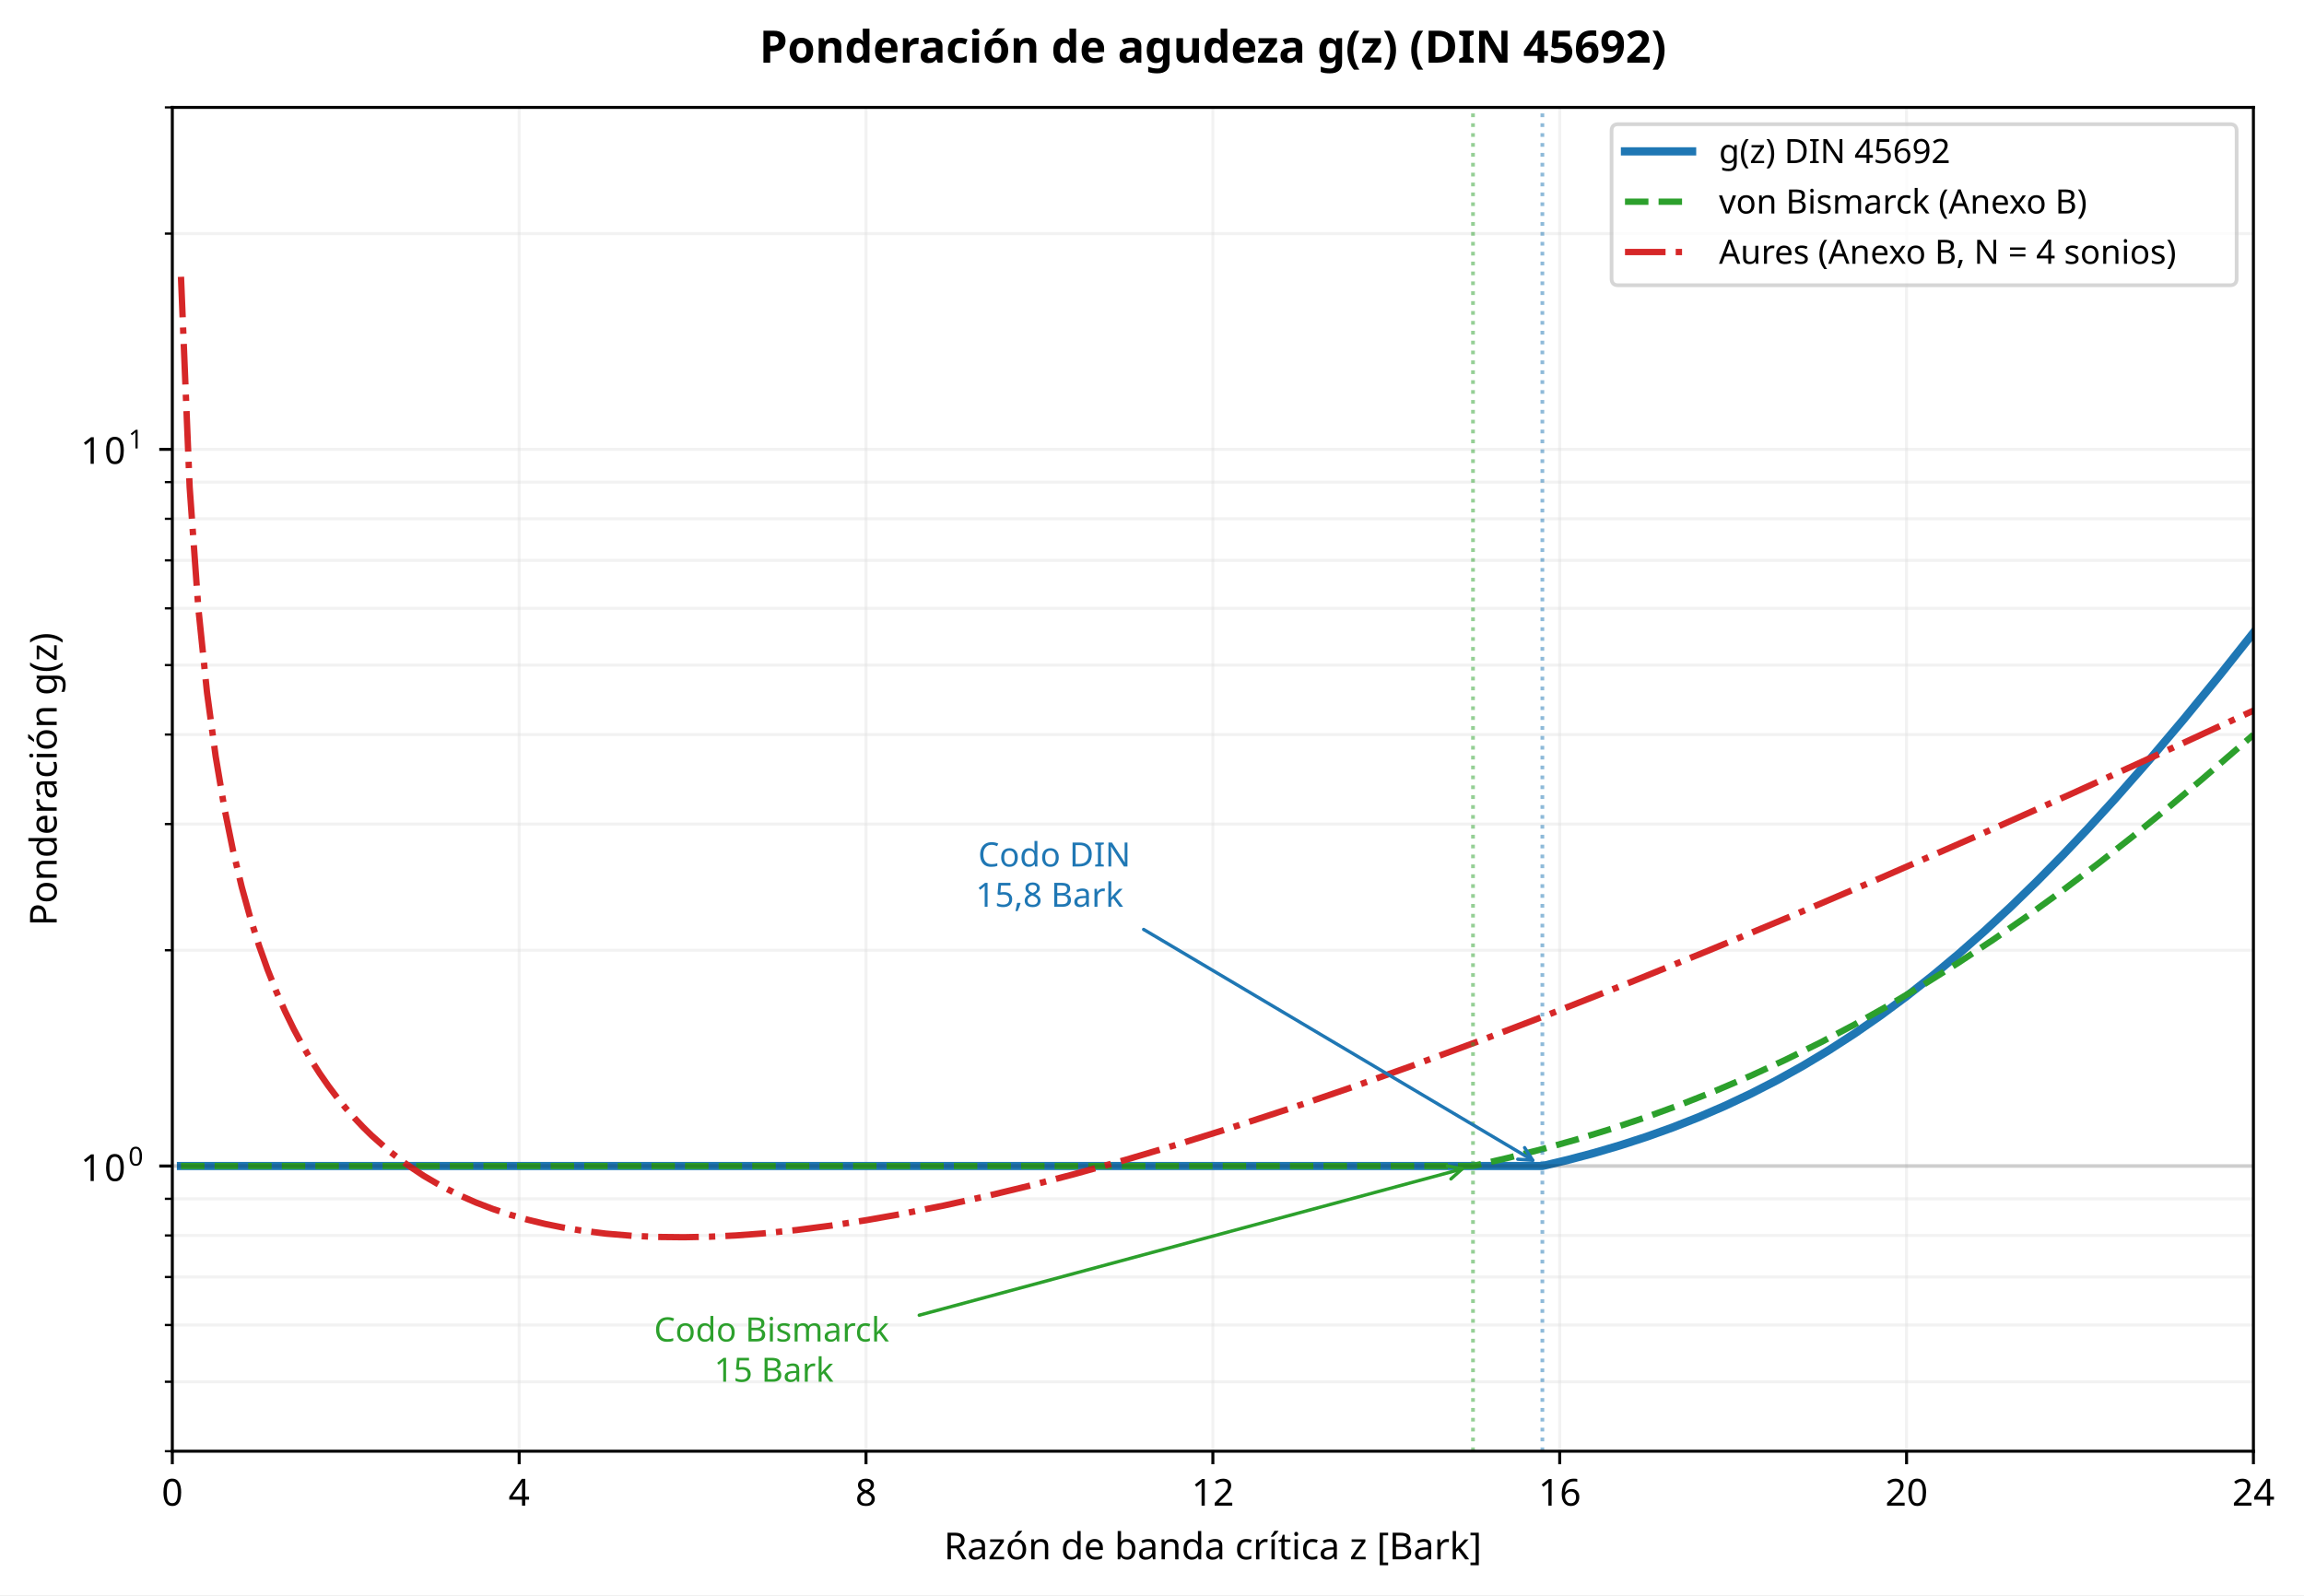
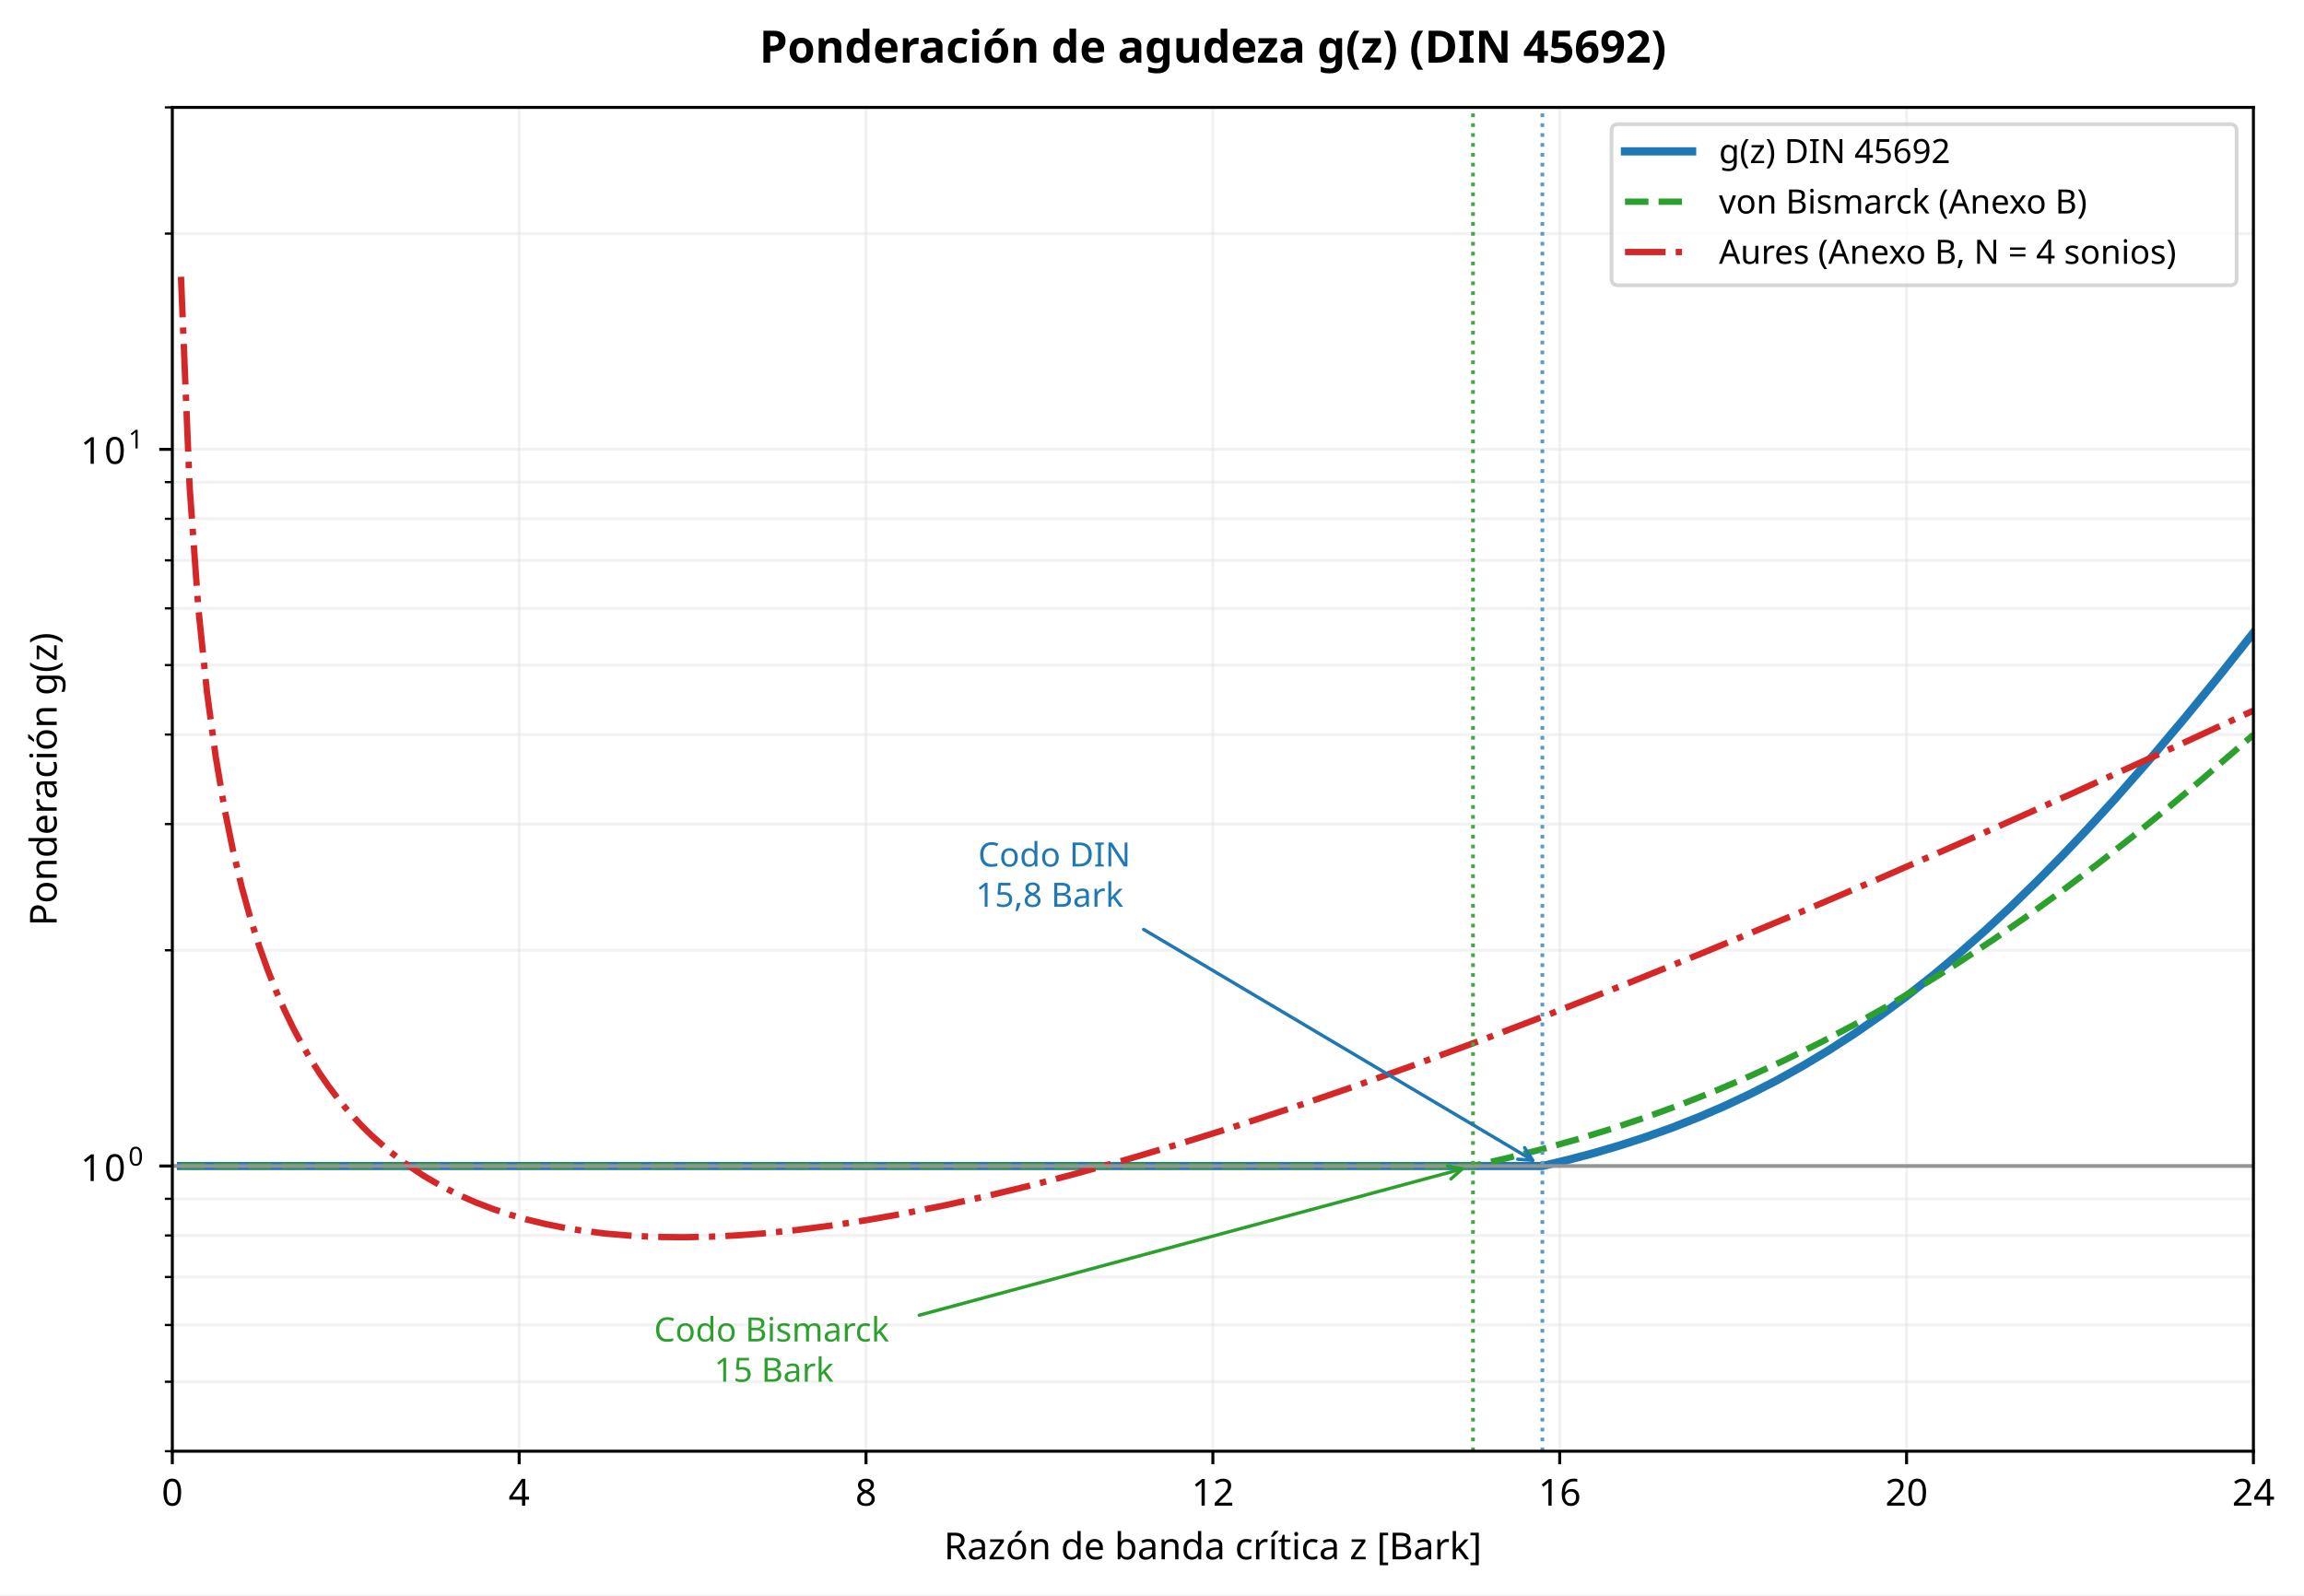
<svg xmlns="http://www.w3.org/2000/svg" xmlns:xlink="http://www.w3.org/1999/xlink" width="617.763pt" height="427.759pt" viewBox="0 0 617.763 427.759" version="1.1">
  <defs>
    <style type="text/css">*{stroke-linejoin: round; stroke-linecap: butt}</style>
  </defs>
  <g id="figure_1">
    <g id="patch_1">
      <path d="M 0 427.759  L 617.763 427.759  L 617.763 0  L 0 0  z " style="fill: #ffffff" />
    </g>
    <g id="axes_1">
      <g id="patch_2">
        <path d="M 46.201 389.158  L 604.201 389.158  L 604.201 28.798  L 46.201 28.798  z " style="fill: #ffffff" />
      </g>
      <g id="matplotlib.axis_1">
        <g id="xtick_1">
          <g id="line2d_1">
            <path d="M 46.201 389.158  L 46.201 28.798  " clip-path="url(#pf1b2cd13be)" style="fill: none; stroke: #e0e0e0; stroke-opacity: 0.4; stroke-width: 0.8; stroke-linecap: square" />
          </g>
          <g id="line2d_2">
            <defs>
              <path id="m3d27035b55" d="M 0 0  L 0 3.5  " style="stroke: #000000; stroke-width: 0.8" />
            </defs>
            <g>
              <use xlink:href="#m3d27035b55" x="46.201" y="389.158" style="stroke: #000000; stroke-width: 0.8" />
            </g>
          </g>
          <g id="text_1">
            <text style="font-size: 10px; font-family: sans-serif; text-anchor: middle" x="46.201" y="403.756" transform="rotate(-0 46.20078 403.7558)">0</text>
          </g>
        </g>
        <g id="xtick_2">
          <g id="line2d_3">
            <path d="M 139.201 389.158  L 139.201 28.798  " clip-path="url(#pf1b2cd13be)" style="fill: none; stroke: #e0e0e0; stroke-opacity: 0.4; stroke-width: 0.8; stroke-linecap: square" />
          </g>
          <g id="line2d_4">
            <g>
              <use xlink:href="#m3d27035b55" x="139.201" y="389.158" style="stroke: #000000; stroke-width: 0.8" />
            </g>
          </g>
          <g id="text_2">
            <text style="font-size: 10px; font-family: sans-serif; text-anchor: middle" x="139.201" y="403.756" transform="rotate(-0 139.2008 403.7558)">4</text>
          </g>
        </g>
        <g id="xtick_3">
          <g id="line2d_5">
            <path d="M 232.201 389.158  L 232.201 28.798  " clip-path="url(#pf1b2cd13be)" style="fill: none; stroke: #e0e0e0; stroke-opacity: 0.4; stroke-width: 0.8; stroke-linecap: square" />
          </g>
          <g id="line2d_6">
            <g>
              <use xlink:href="#m3d27035b55" x="232.201" y="389.158" style="stroke: #000000; stroke-width: 0.8" />
            </g>
          </g>
          <g id="text_3">
            <text style="font-size: 10px; font-family: sans-serif; text-anchor: middle" x="232.201" y="403.756" transform="rotate(-0 232.2008 403.7558)">8</text>
          </g>
        </g>
        <g id="xtick_4">
          <g id="line2d_7">
            <path d="M 325.201 389.158  L 325.201 28.798  " clip-path="url(#pf1b2cd13be)" style="fill: none; stroke: #e0e0e0; stroke-opacity: 0.4; stroke-width: 0.8; stroke-linecap: square" />
          </g>
          <g id="line2d_8">
            <g>
              <use xlink:href="#m3d27035b55" x="325.201" y="389.158" style="stroke: #000000; stroke-width: 0.8" />
            </g>
          </g>
          <g id="text_4">
            <text style="font-size: 10px; font-family: sans-serif; text-anchor: middle" x="325.201" y="403.756" transform="rotate(-0 325.2008 403.7558)">12</text>
          </g>
        </g>
        <g id="xtick_5">
          <g id="line2d_9">
            <path d="M 418.201 389.158  L 418.201 28.798  " clip-path="url(#pf1b2cd13be)" style="fill: none; stroke: #e0e0e0; stroke-opacity: 0.4; stroke-width: 0.8; stroke-linecap: square" />
          </g>
          <g id="line2d_10">
            <g>
              <use xlink:href="#m3d27035b55" x="418.201" y="389.158" style="stroke: #000000; stroke-width: 0.8" />
            </g>
          </g>
          <g id="text_5">
            <text style="font-size: 10px; font-family: sans-serif; text-anchor: middle" x="418.201" y="403.756" transform="rotate(-0 418.2008 403.7558)">16</text>
          </g>
        </g>
        <g id="xtick_6">
          <g id="line2d_11">
            <path d="M 511.201 389.158  L 511.201 28.798  " clip-path="url(#pf1b2cd13be)" style="fill: none; stroke: #e0e0e0; stroke-opacity: 0.4; stroke-width: 0.8; stroke-linecap: square" />
          </g>
          <g id="line2d_12">
            <g>
              <use xlink:href="#m3d27035b55" x="511.201" y="389.158" style="stroke: #000000; stroke-width: 0.8" />
            </g>
          </g>
          <g id="text_6">
            <text style="font-size: 10px; font-family: sans-serif; text-anchor: middle" x="511.201" y="403.756" transform="rotate(-0 511.2008 403.7558)">20</text>
          </g>
        </g>
        <g id="xtick_7">
          <g id="line2d_13">
            <path d="M 604.201 389.158  L 604.201 28.798  " clip-path="url(#pf1b2cd13be)" style="fill: none; stroke: #e0e0e0; stroke-opacity: 0.4; stroke-width: 0.8; stroke-linecap: square" />
          </g>
          <g id="line2d_14">
            <g>
              <use xlink:href="#m3d27035b55" x="604.201" y="389.158" style="stroke: #000000; stroke-width: 0.8" />
            </g>
          </g>
          <g id="text_7">
            <text style="font-size: 10px; font-family: sans-serif; text-anchor: middle" x="604.201" y="403.756" transform="rotate(-0 604.2008 403.7558)">24</text>
          </g>
        </g>
        <g id="text_8">
          <text style="font-size: 10px; font-family: sans-serif; text-anchor: middle" x="325.201" y="418.157" transform="rotate(-0 325.2008 418.1566)">Razón de banda crítica z [Bark]</text>
        </g>
      </g>
      <g id="matplotlib.axis_2">
        <g id="ytick_1">
          <g id="line2d_15">
            <path d="M 46.201 312.68  L 604.201 312.68  " clip-path="url(#pf1b2cd13be)" style="fill: none; stroke: #e0e0e0; stroke-opacity: 0.4; stroke-width: 0.8; stroke-linecap: square" />
          </g>
          <g id="line2d_16">
            <defs>
              <path id="mef640d9f3a" d="M 0 0  L -3.5 0  " style="stroke: #000000; stroke-width: 0.8" />
            </defs>
            <g>
              <use xlink:href="#mef640d9f3a" x="46.201" y="312.68" style="stroke: #000000; stroke-width: 0.8" />
            </g>
          </g>
          <g id="text_9">
            <g transform="translate(21.60078 317.3797)">
              <text>
                <tspan x="0" y="-0.675" style="font-size: 10px; font-family: sans-serif">1</tspan>
                <tspan x="6.362" y="-0.675" style="font-size: 10px; font-family: sans-serif">0</tspan>
                <tspan x="12.82" y="-4.805" style="font-size: 7px; font-family: sans-serif">0</tspan>
              </text>
            </g>
          </g>
        </g>
        <g id="ytick_2">
          <g id="line2d_17">
            <path d="M 46.201 120.494  L 604.201 120.494  " clip-path="url(#pf1b2cd13be)" style="fill: none; stroke: #e0e0e0; stroke-opacity: 0.4; stroke-width: 0.8; stroke-linecap: square" />
          </g>
          <g id="line2d_18">
            <g>
              <use xlink:href="#mef640d9f3a" x="46.201" y="120.494" style="stroke: #000000; stroke-width: 0.8" />
            </g>
          </g>
          <g id="text_10">
            <g transform="translate(21.60078 125.144)">
              <text>
                <tspan x="0" y="-0.762" style="font-size: 10px; font-family: sans-serif">1</tspan>
                <tspan x="6.362" y="-0.762" style="font-size: 10px; font-family: sans-serif">0</tspan>
                <tspan x="12.82" y="-4.892" style="font-size: 7px; font-family: sans-serif">1</tspan>
              </text>
            </g>
          </g>
        </g>
        <g id="ytick_3">
          <g id="line2d_19">
            <path d="M 46.201 389.158  L 604.201 389.158  " clip-path="url(#pf1b2cd13be)" style="fill: none; stroke: #e0e0e0; stroke-opacity: 0.4; stroke-width: 0.8; stroke-linecap: square" />
          </g>
          <g id="line2d_20">
            <defs>
              <path id="m28777203c7" d="M 0 0  L -2 0  " style="stroke: #000000; stroke-width: 0.6" />
            </defs>
            <g>
              <use xlink:href="#m28777203c7" x="46.201" y="389.158" style="stroke: #000000; stroke-width: 0.6" />
            </g>
          </g>
        </g>
        <g id="ytick_4">
          <g id="line2d_21">
            <path d="M 46.201 370.533  L 604.201 370.533  " clip-path="url(#pf1b2cd13be)" style="fill: none; stroke: #e0e0e0; stroke-opacity: 0.4; stroke-width: 0.8; stroke-linecap: square" />
          </g>
          <g id="line2d_22">
            <g>
              <use xlink:href="#m28777203c7" x="46.201" y="370.533" style="stroke: #000000; stroke-width: 0.6" />
            </g>
          </g>
        </g>
        <g id="ytick_5">
          <g id="line2d_23">
            <path d="M 46.201 355.316  L 604.201 355.316  " clip-path="url(#pf1b2cd13be)" style="fill: none; stroke: #e0e0e0; stroke-opacity: 0.4; stroke-width: 0.8; stroke-linecap: square" />
          </g>
          <g id="line2d_24">
            <g>
              <use xlink:href="#m28777203c7" x="46.201" y="355.316" style="stroke: #000000; stroke-width: 0.6" />
            </g>
          </g>
        </g>
        <g id="ytick_6">
          <g id="line2d_25">
            <path d="M 46.201 342.45  L 604.201 342.45  " clip-path="url(#pf1b2cd13be)" style="fill: none; stroke: #e0e0e0; stroke-opacity: 0.4; stroke-width: 0.8; stroke-linecap: square" />
          </g>
          <g id="line2d_26">
            <g>
              <use xlink:href="#m28777203c7" x="46.201" y="342.45" style="stroke: #000000; stroke-width: 0.6" />
            </g>
          </g>
        </g>
        <g id="ytick_7">
          <g id="line2d_27">
            <path d="M 46.201 331.304  L 604.201 331.304  " clip-path="url(#pf1b2cd13be)" style="fill: none; stroke: #e0e0e0; stroke-opacity: 0.4; stroke-width: 0.8; stroke-linecap: square" />
          </g>
          <g id="line2d_28">
            <g>
              <use xlink:href="#m28777203c7" x="46.201" y="331.304" style="stroke: #000000; stroke-width: 0.6" />
            </g>
          </g>
        </g>
        <g id="ytick_8">
          <g id="line2d_29">
            <path d="M 46.201 321.474  L 604.201 321.474  " clip-path="url(#pf1b2cd13be)" style="fill: none; stroke: #e0e0e0; stroke-opacity: 0.4; stroke-width: 0.8; stroke-linecap: square" />
          </g>
          <g id="line2d_30">
            <g>
              <use xlink:href="#m28777203c7" x="46.201" y="321.474" style="stroke: #000000; stroke-width: 0.6" />
            </g>
          </g>
        </g>
        <g id="ytick_9">
          <g id="line2d_31">
            <path d="M 46.201 254.826  L 604.201 254.826  " clip-path="url(#pf1b2cd13be)" style="fill: none; stroke: #e0e0e0; stroke-opacity: 0.4; stroke-width: 0.8; stroke-linecap: square" />
          </g>
          <g id="line2d_32">
            <g>
              <use xlink:href="#m28777203c7" x="46.201" y="254.826" style="stroke: #000000; stroke-width: 0.6" />
            </g>
          </g>
        </g>
        <g id="ytick_10">
          <g id="line2d_33">
            <path d="M 46.201 220.984  L 604.201 220.984  " clip-path="url(#pf1b2cd13be)" style="fill: none; stroke: #e0e0e0; stroke-opacity: 0.4; stroke-width: 0.8; stroke-linecap: square" />
          </g>
          <g id="line2d_34">
            <g>
              <use xlink:href="#m28777203c7" x="46.201" y="220.984" style="stroke: #000000; stroke-width: 0.6" />
            </g>
          </g>
        </g>
        <g id="ytick_11">
          <g id="line2d_35">
            <path d="M 46.201 196.972  L 604.201 196.972  " clip-path="url(#pf1b2cd13be)" style="fill: none; stroke: #e0e0e0; stroke-opacity: 0.4; stroke-width: 0.8; stroke-linecap: square" />
          </g>
          <g id="line2d_36">
            <g>
              <use xlink:href="#m28777203c7" x="46.201" y="196.972" style="stroke: #000000; stroke-width: 0.6" />
            </g>
          </g>
        </g>
        <g id="ytick_12">
          <g id="line2d_37">
            <path d="M 46.201 178.348  L 604.201 178.348  " clip-path="url(#pf1b2cd13be)" style="fill: none; stroke: #e0e0e0; stroke-opacity: 0.4; stroke-width: 0.8; stroke-linecap: square" />
          </g>
          <g id="line2d_38">
            <g>
              <use xlink:href="#m28777203c7" x="46.201" y="178.348" style="stroke: #000000; stroke-width: 0.6" />
            </g>
          </g>
        </g>
        <g id="ytick_13">
          <g id="line2d_39">
            <path d="M 46.201 163.13  L 604.201 163.13  " clip-path="url(#pf1b2cd13be)" style="fill: none; stroke: #e0e0e0; stroke-opacity: 0.4; stroke-width: 0.8; stroke-linecap: square" />
          </g>
          <g id="line2d_40">
            <g>
              <use xlink:href="#m28777203c7" x="46.201" y="163.13" style="stroke: #000000; stroke-width: 0.6" />
            </g>
          </g>
        </g>
        <g id="ytick_14">
          <g id="line2d_41">
            <path d="M 46.201 150.264  L 604.201 150.264  " clip-path="url(#pf1b2cd13be)" style="fill: none; stroke: #e0e0e0; stroke-opacity: 0.4; stroke-width: 0.8; stroke-linecap: square" />
          </g>
          <g id="line2d_42">
            <g>
              <use xlink:href="#m28777203c7" x="46.201" y="150.264" style="stroke: #000000; stroke-width: 0.6" />
            </g>
          </g>
        </g>
        <g id="ytick_15">
          <g id="line2d_43">
            <path d="M 46.201 139.119  L 604.201 139.119  " clip-path="url(#pf1b2cd13be)" style="fill: none; stroke: #e0e0e0; stroke-opacity: 0.4; stroke-width: 0.8; stroke-linecap: square" />
          </g>
          <g id="line2d_44">
            <g>
              <use xlink:href="#m28777203c7" x="46.201" y="139.119" style="stroke: #000000; stroke-width: 0.6" />
            </g>
          </g>
        </g>
        <g id="ytick_16">
          <g id="line2d_45">
            <path d="M 46.201 129.288  L 604.201 129.288  " clip-path="url(#pf1b2cd13be)" style="fill: none; stroke: #e0e0e0; stroke-opacity: 0.4; stroke-width: 0.8; stroke-linecap: square" />
          </g>
          <g id="line2d_46">
            <g>
              <use xlink:href="#m28777203c7" x="46.201" y="129.288" style="stroke: #000000; stroke-width: 0.6" />
            </g>
          </g>
        </g>
        <g id="ytick_17">
          <g id="line2d_47">
            <path d="M 46.201 62.64  L 604.201 62.64  " clip-path="url(#pf1b2cd13be)" style="fill: none; stroke: #e0e0e0; stroke-opacity: 0.4; stroke-width: 0.8; stroke-linecap: square" />
          </g>
          <g id="line2d_48">
            <g>
              <use xlink:href="#m28777203c7" x="46.201" y="62.64" style="stroke: #000000; stroke-width: 0.6" />
            </g>
          </g>
        </g>
        <g id="ytick_18">
          <g id="line2d_49">
            <path d="M 46.201 28.798  L 604.201 28.798  " clip-path="url(#pf1b2cd13be)" style="fill: none; stroke: #e0e0e0; stroke-opacity: 0.4; stroke-width: 0.8; stroke-linecap: square" />
          </g>
          <g id="line2d_50">
            <g>
              <use xlink:href="#m28777203c7" x="46.201" y="28.798" style="stroke: #000000; stroke-width: 0.6" />
            </g>
          </g>
        </g>
        <g id="text_11">
          <text style="font-size: 10px; font-family: sans-serif; text-anchor: middle" x="15.198" y="208.978" transform="rotate(-90 15.19844 208.9781)">Ponderación g(z)</text>
        </g>
      </g>
      <g id="line2d_51">
        <path d="M 48.526 312.68  L 413.551 312.68  L 420.526 311.015  L 427.501 309.167  L 434.476 307.118  L 441.451 304.854  L 448.426 302.358  L 455.401 299.614  L 462.376 296.607  L 469.351 293.323  L 476.326 289.747  L 483.301 285.869  L 490.276 281.677  L 497.251 277.165  L 504.226 272.325  L 511.201 267.155  L 518.176 261.654  L 525.151 255.824  L 532.126 249.669  L 539.101 243.197  L 546.076 236.416  L 553.051 229.337  L 560.026 221.974  L 567.001 214.339  L 576.301 203.765  L 585.601 192.772  L 594.901 181.4  L 604.201 169.685  L 604.201 169.685  " clip-path="url(#pf1b2cd13be)" style="fill: none; stroke: #1f77b4; stroke-width: 2.2; stroke-linecap: square" />
      </g>
      <g id="line2d_52">
        <path d="M 48.526 312.68  L 394.951 312.68  L 404.251 310.519  L 413.551 308.141  L 422.851 305.53  L 432.151 302.673  L 441.451 299.554  L 450.751 296.161  L 460.051 292.483  L 469.351 288.509  L 478.651 284.231  L 487.951 279.642  L 497.251 274.738  L 506.551 269.519  L 515.851 263.983  L 525.151 258.134  L 534.451 251.978  L 543.751 245.522  L 553.051 238.774  L 562.351 231.747  L 571.651 224.452  L 580.951 216.902  L 590.251 209.113  L 601.876 199.062  L 604.201 197.012  L 604.201 197.012  " clip-path="url(#pf1b2cd13be)" style="fill: none; stroke-dasharray: 6.29,2.72; stroke-dashoffset: 0; stroke: #2ca02c; stroke-width: 1.7" />
      </g>
      <g id="line2d_53">
        <path d="M 48.526 74.227  L 50.851 130.653  L 53.176 163.068  L 55.501 185.652  L 57.826 202.85  L 60.151 216.64  L 62.476 228.079  L 64.801 237.797  L 67.126 246.2  L 69.451 253.567  L 71.776 260.095  L 74.101 265.93  L 76.426 271.184  L 78.751 275.942  L 81.076 280.273  L 83.401 284.232  L 85.726 287.865  L 88.051 291.209  L 90.376 294.294  L 92.701 297.148  L 95.026 299.793  L 97.351 302.249  L 99.676 304.532  L 104.326 308.637  L 108.976 312.206  L 113.626 315.316  L 118.276 318.027  L 122.926 320.391  L 127.576 322.448  L 132.226 324.231  L 136.876 325.771  L 141.526 327.09  L 146.176 328.211  L 150.826 329.151  L 155.476 329.926  L 162.451 330.809  L 169.426 331.391  L 176.401 331.704  L 183.376 331.778  L 190.351 331.636  L 197.326 331.298  L 204.301 330.783  L 213.601 329.844  L 222.901 328.648  L 232.201 327.22  L 241.501 325.583  L 253.126 323.273  L 264.751 320.699  L 276.376 317.888  L 288.001 314.864  L 301.951 310.982  L 315.901 306.852  L 329.851 302.497  L 346.126 297.163  L 362.401 291.583  L 378.676 285.781  L 397.276 278.907  L 415.876 271.797  L 436.801 263.548  L 457.726 255.058  L 480.976 245.373  L 504.226 235.448  L 529.801 224.284  L 555.376 212.885  L 583.276 200.21  L 604.201 190.555  L 604.201 190.555  " clip-path="url(#pf1b2cd13be)" style="fill: none; stroke-dasharray: 10.88,2.72,1.7,2.72; stroke-dashoffset: 0; stroke: #d62728; stroke-width: 1.7" />
      </g>
      <g id="line2d_54">
-         <path d="M 46.201 312.68  L 604.201 312.68  " clip-path="url(#pf1b2cd13be)" style="fill: none; stroke: #000000; stroke-opacity: 0.15; stroke-linecap: square" />
+         <path d="M 46.201 312.68  L 604.201 312.68  " clip-path="url(#pf1b2cd13be)" style="fill: none; stroke: #949494; stroke-linecap: square" />
      </g>
      <g id="line2d_55">
-         <path d="M 413.551 389.158  L 413.551 28.798  " clip-path="url(#pf1b2cd13be)" style="fill: none; stroke-dasharray: 1,1.65; stroke-dashoffset: 0; stroke: #1f77b4; stroke-opacity: 0.5" />
+         <path d="M 413.551 389.158  L 413.551 28.798  " clip-path="url(#pf1b2cd13be)" style="fill: none; stroke-dasharray: 1,1.65; stroke-dashoffset: 0; stroke: #5b9bc8" />
      </g>
      <g id="line2d_56">
-         <path d="M 394.951 389.158  L 394.951 28.798  " clip-path="url(#pf1b2cd13be)" style="fill: none; stroke-dasharray: 1,1.65; stroke-dashoffset: 0; stroke: #2ca02c; stroke-opacity: 0.5" />
+         <path d="M 394.951 389.158  L 394.951 28.798  " clip-path="url(#pf1b2cd13be)" style="fill: none; stroke-dasharray: 1,1.65; stroke-dashoffset: 0; stroke: #41a941" />
      </g>
      <g id="patch_3">
        <path d="M 46.201 389.158  L 46.201 28.798  " style="fill: none; stroke: #000000; stroke-width: 0.8; stroke-linejoin: miter; stroke-linecap: square" />
      </g>
      <g id="patch_4">
        <path d="M 604.201 389.158  L 604.201 28.798  " style="fill: none; stroke: #000000; stroke-width: 0.8; stroke-linejoin: miter; stroke-linecap: square" />
      </g>
      <g id="patch_5">
        <path d="M 46.201 389.158  L 604.201 389.158  " style="fill: none; stroke: #000000; stroke-width: 0.8; stroke-linejoin: miter; stroke-linecap: square" />
      </g>
      <g id="patch_6">
        <path d="M 46.201 28.798  L 604.201 28.798  " style="fill: none; stroke: #000000; stroke-width: 0.8; stroke-linejoin: miter; stroke-linecap: square" />
      </g>
      <g id="patch_7">
        <path d="M 306.643 249.242  Q 359.237 280.451 410.966 311.146  " style="fill: none; stroke: #1f77b4; stroke-width: 0.9; stroke-linecap: round" />
        <path d="M 408.789 307.761  L 410.966 311.146  L 406.952 310.857  " style="fill: none; stroke: #1f77b4; stroke-width: 0.9; stroke-linecap: round" />
      </g>
      <g id="text_12">
        <text style="font-size: 9px; font-family: sans-serif; fill: #1f77b4" transform="translate(262.2556 232.3584)">Codo DIN</text>
        <text style="font-size: 9px; font-family: sans-serif; fill: #1f77b4" transform="translate(261.6003 243.1608)">15,8 Bark</text>
      </g>
      <g id="patch_8">
        <path d="M 246.471 352.685  Q 319.743 332.943 392.044 313.463  " style="fill: none; stroke: #2ca02c; stroke-width: 0.9; stroke-linecap: round" />
        <path d="M 388.1 312.661  L 392.044 313.463  L 389.037 316.137  " style="fill: none; stroke: #2ca02c; stroke-width: 0.9; stroke-linecap: round" />
      </g>
      <g id="text_13">
        <text style="font-size: 9px; font-family: sans-serif; fill: #2ca02c" transform="translate(175.3611 359.7309)">Codo Bismarck</text>
        <text style="font-size: 9px; font-family: sans-serif; fill: #2ca02c" transform="translate(191.4936 370.5334)">15 Bark</text>
      </g>
      <g id="text_14">
        <text style="font-weight: 700; font-size: 12px; font-family: sans-serif; text-anchor: middle" x="325.201" y="16.798" transform="rotate(-0 325.2008 16.79812)">Ponderación de agudeza g(z) (DIN 45692)</text>
      </g>
      <g id="legend_1">
        <g id="patch_9">
          <path d="M 433.9 76.5  L 597.901 76.5  Q 599.701 76.5 599.701 74.7  L 599.701 35.098  Q 599.701 33.298 597.901 33.298  L 433.9 33.298  Q 432.1 33.298 432.1 35.098  L 432.1 74.7  Q 432.1 76.5 433.9 76.5  z " style="fill: #ffffff; opacity: 0.8; stroke: #cccccc; stroke-linejoin: miter" />
        </g>
        <g id="line2d_57">
          <path d="M 435.7 40.587  L 444.7 40.587  L 453.7 40.587  " style="fill: none; stroke: #1f77b4; stroke-width: 2.2; stroke-linecap: square" />
        </g>
        <g id="text_15">
          <text style="font-size: 9px; font-family: sans-serif; text-anchor: start" x="460.9" y="43.737" transform="rotate(-0 460.8997 43.73672)">g(z) DIN 45692</text>
        </g>
        <g id="line2d_58">
          <path d="M 435.7 54.087  L 444.7 54.087  L 453.7 54.087  " style="fill: none; stroke-dasharray: 6.29,2.72; stroke-dashoffset: 0; stroke: #2ca02c; stroke-width: 1.7" />
        </g>
        <g id="text_16">
          <text style="font-size: 9px; font-family: sans-serif; text-anchor: start" x="460.9" y="57.237" transform="rotate(-0 460.8997 57.23742)">von Bismarck (Anexo B)</text>
        </g>
        <g id="line2d_59">
          <path d="M 435.7 67.588  L 444.7 67.588  L 453.7 67.588  " style="fill: none; stroke-dasharray: 10.88,2.72,1.7,2.72; stroke-dashoffset: 0; stroke: #d62728; stroke-width: 1.7" />
        </g>
        <g id="text_17">
          <text style="font-size: 9px; font-family: sans-serif; text-anchor: start" x="460.9" y="70.738" transform="rotate(-0 460.8997 70.73812)">Aures (Anexo B, N = 4 sonios)</text>
        </g>
      </g>
    </g>
  </g>
  <defs>
    <clipPath id="pf1b2cd13be">
      <rect x="46.201" y="28.798" width="558" height="360.36" />
    </clipPath>
  </defs>
</svg>
